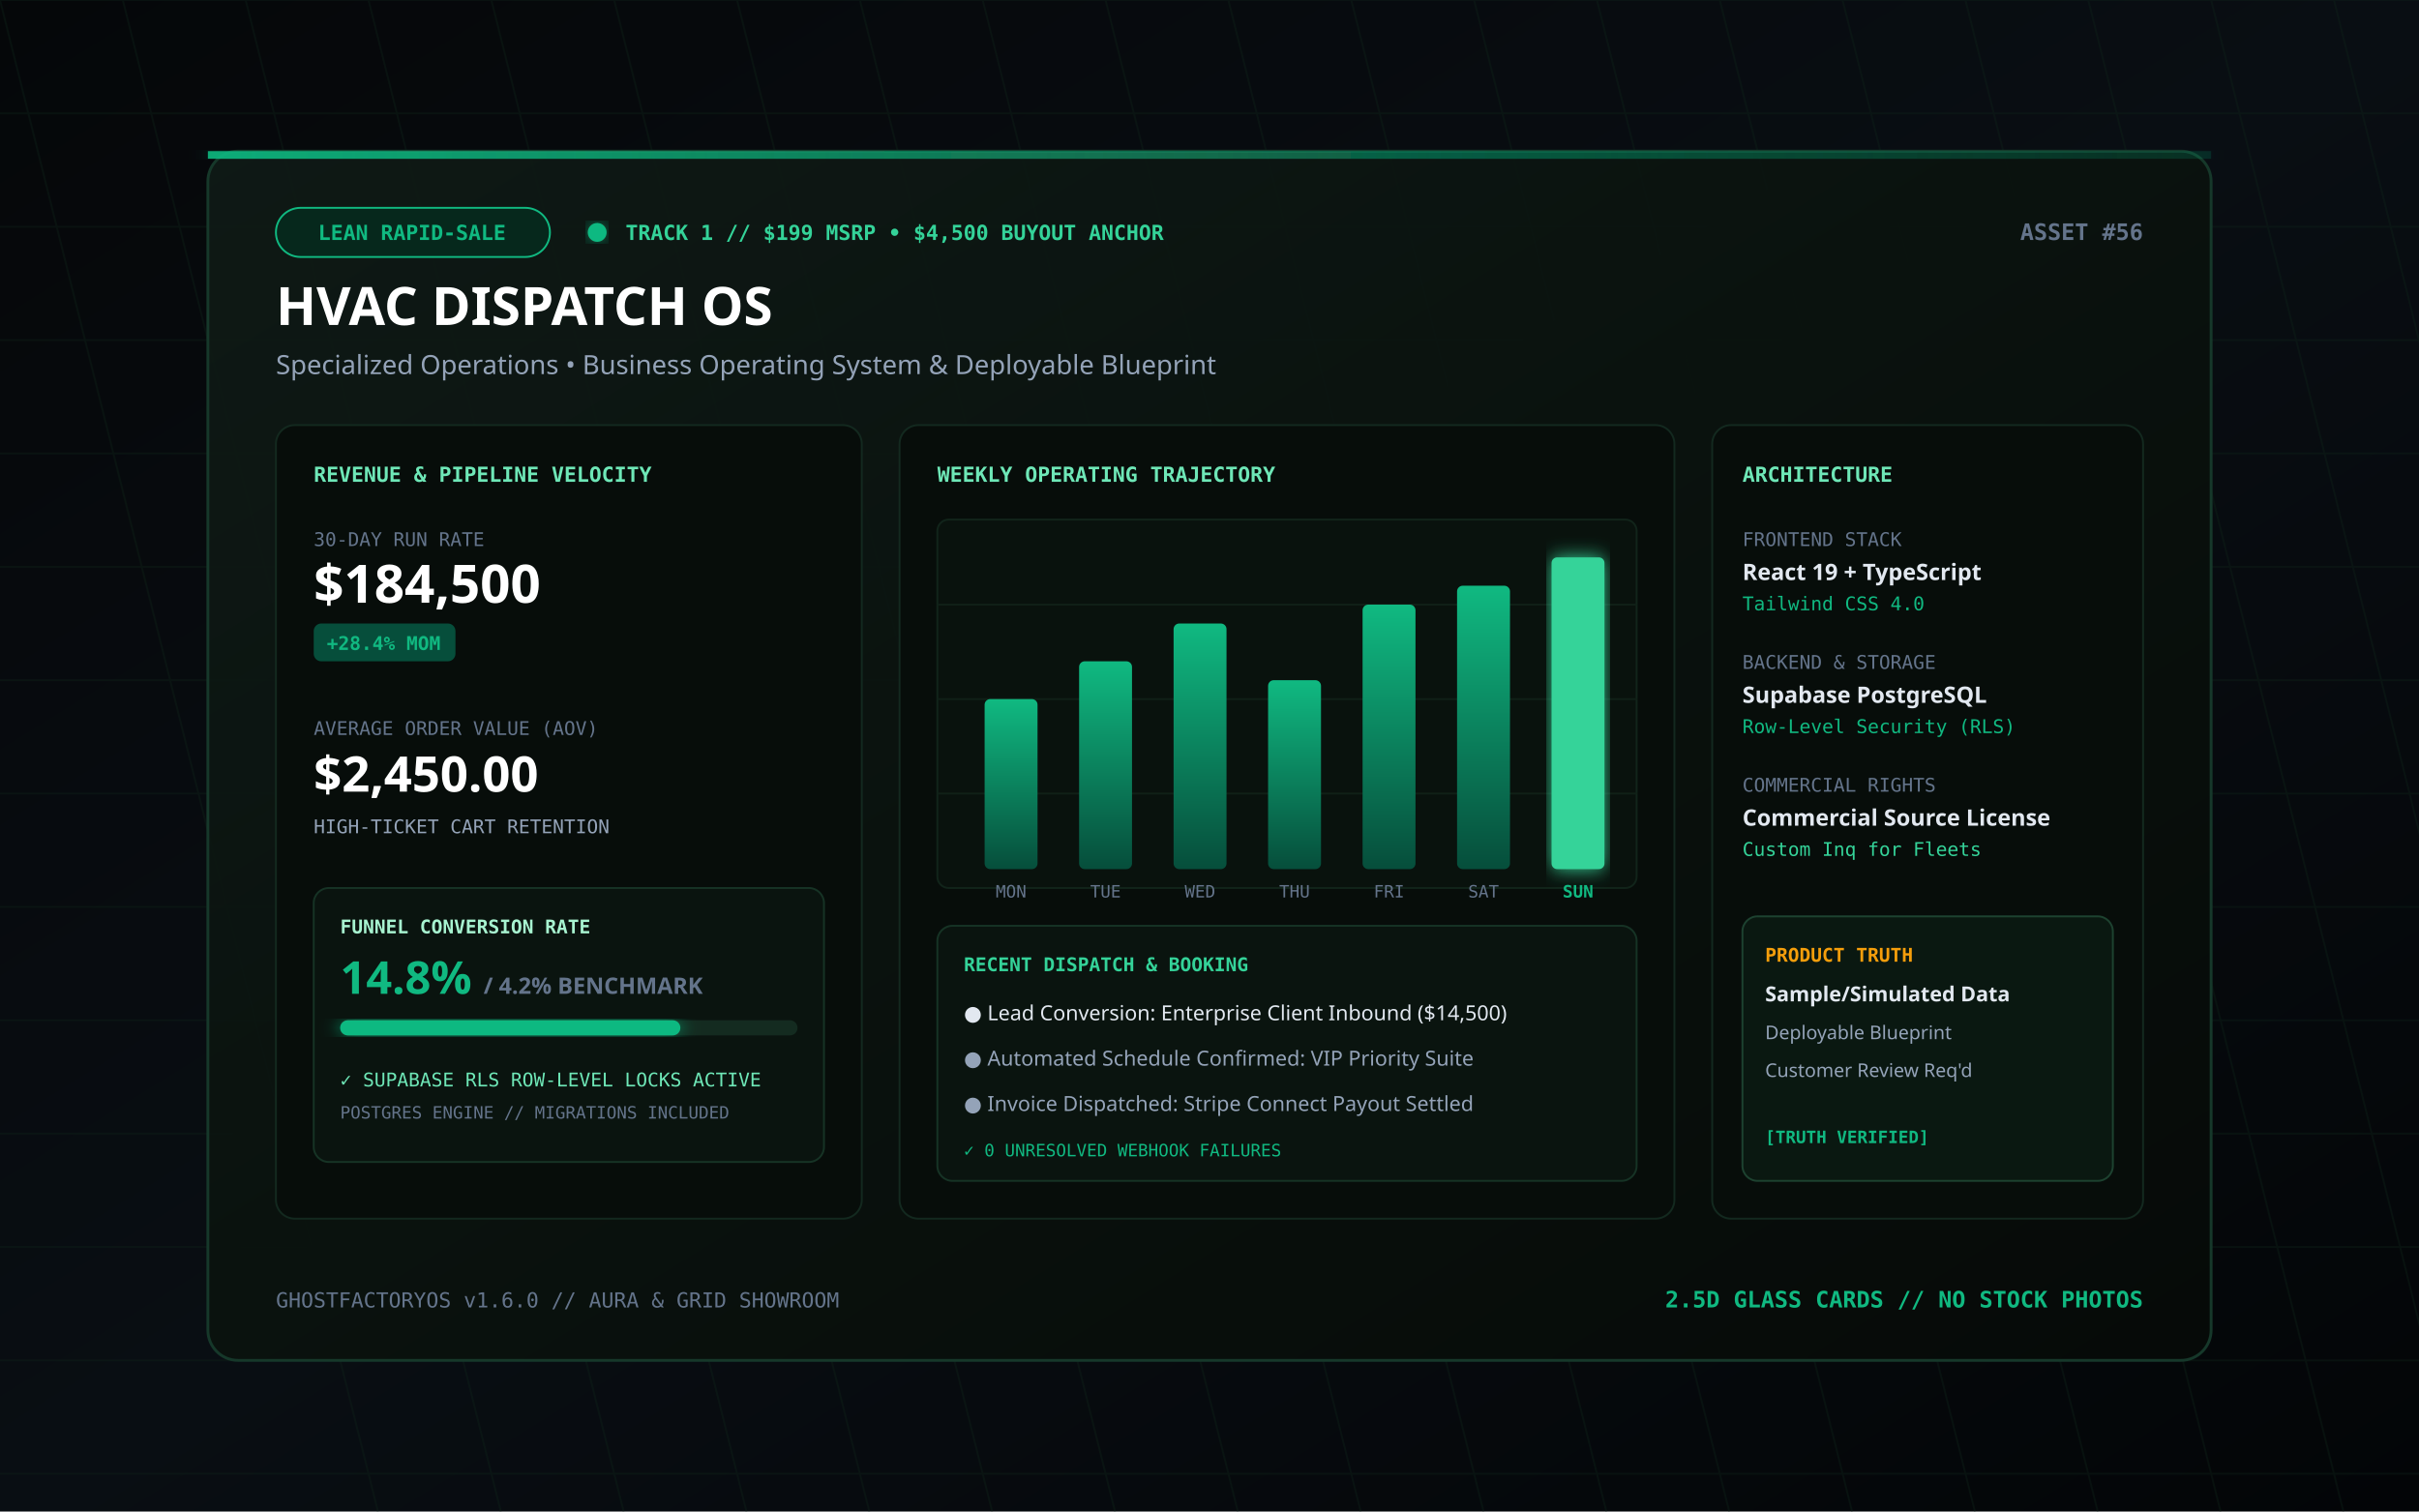
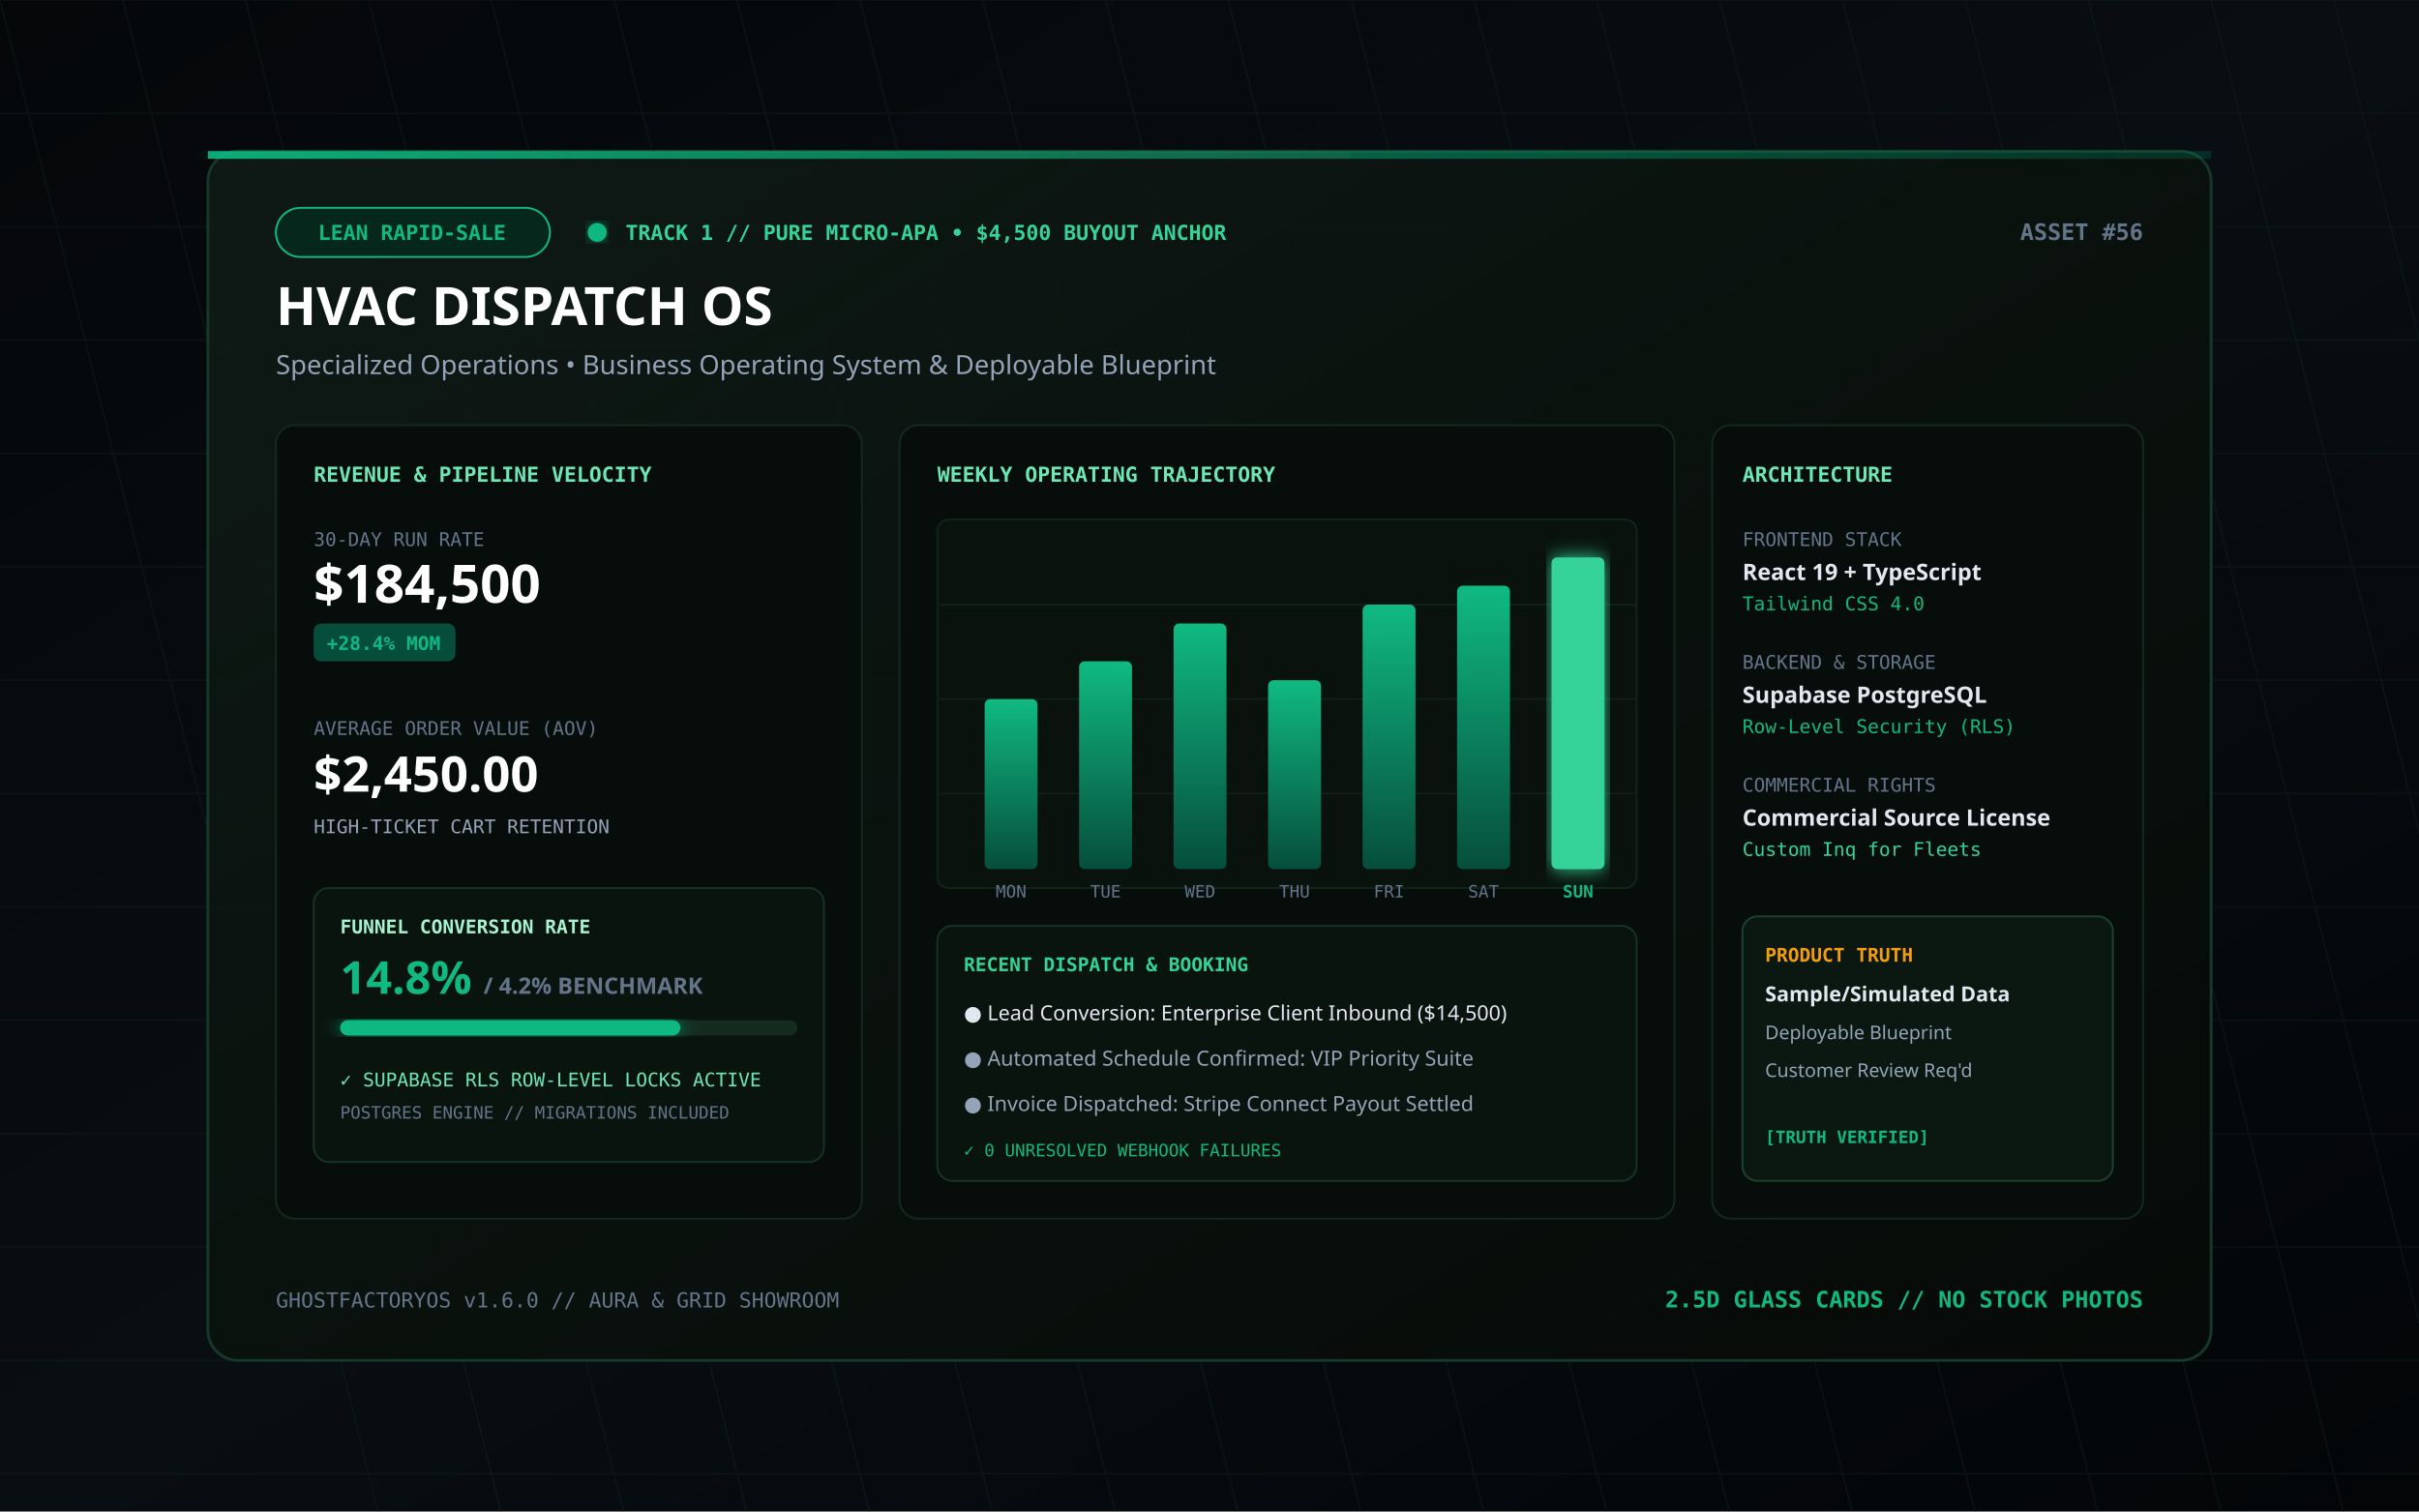
<svg xmlns="http://www.w3.org/2000/svg" width="1280" height="800" viewBox="0 0 1280 800">
  <defs>
    <linearGradient id="bgGradR_56" x1="0%" y1="0%" x2="100%" y2="100%">
      <stop offset="0%" stop-color="#050709" />
      <stop offset="50%" stop-color="#090E13" />
      <stop offset="100%" stop-color="#030507" />
    </linearGradient>
    <linearGradient id="glassCardGrad_56" x1="0%" y1="0%" x2="100%" y2="100%">
      <stop offset="0%" stop-color="#0F1A15" stop-opacity="0.95" />
      <stop offset="50%" stop-color="#0A120E" stop-opacity="0.98" />
      <stop offset="100%" stop-color="#060A08" stop-opacity="0.99" />
    </linearGradient>
    <linearGradient id="emeraldEdge_56" x1="0%" y1="0%" x2="100%" y2="0%">
      <stop offset="0%" stop-color="#10B981" stop-opacity="0.9" />
      <stop offset="100%" stop-color="#059669" stop-opacity="0.2" />
    </linearGradient>
    <linearGradient id="emeraldBar_56" x1="0%" y1="100%" x2="0%" y2="0%">
      <stop offset="0%" stop-color="#064E3B" />
      <stop offset="100%" stop-color="#10B981" />
    </linearGradient>
    <filter id="emeraldGlow_56">
      <feGaussianBlur stdDeviation="5" result="blur" />
      <feMerge>
        <feMergeNode in="blur" />
        <feMergeNode in="SourceGraphic" />
      </feMerge>
    </filter>
  </defs>
  <rect width="1280" height="800" fill="url(#bgGradR_56)" />
  <g stroke="#0F241A" stroke-width="1" opacity="0.35">
    <line x1="0" y1="0" x2="200" y2="800" />
    <line x1="65" y1="0" x2="265" y2="800" />
    <line x1="130" y1="0" x2="330" y2="800" />
    <line x1="195" y1="0" x2="395" y2="800" />
    <line x1="260" y1="0" x2="460" y2="800" />
    <line x1="325" y1="0" x2="525" y2="800" />
    <line x1="390" y1="0" x2="590" y2="800" />
    <line x1="455" y1="0" x2="655" y2="800" />
    <line x1="520" y1="0" x2="720" y2="800" />
    <line x1="585" y1="0" x2="785" y2="800" />
    <line x1="650" y1="0" x2="850" y2="800" />
    <line x1="715" y1="0" x2="915" y2="800" />
    <line x1="780" y1="0" x2="980" y2="800" />
    <line x1="845" y1="0" x2="1045" y2="800" />
    <line x1="910" y1="0" x2="1110" y2="800" />
    <line x1="975" y1="0" x2="1175" y2="800" />
    <line x1="1040" y1="0" x2="1240" y2="800" />
    <line x1="1105" y1="0" x2="1305" y2="800" />
    <line x1="1170" y1="0" x2="1370" y2="800" />
    <line x1="1235" y1="0" x2="1435" y2="800" />
    <line x1="1300" y1="0" x2="1500" y2="800" />
    <line x1="1365" y1="0" x2="1565" y2="800" />
    <line x1="0" y1="0" x2="1280" y2="0" />
    <line x1="0" y1="60" x2="1280" y2="60" />
    <line x1="0" y1="120" x2="1280" y2="120" />
    <line x1="0" y1="180" x2="1280" y2="180" />
    <line x1="0" y1="240" x2="1280" y2="240" />
    <line x1="0" y1="300" x2="1280" y2="300" />
    <line x1="0" y1="360" x2="1280" y2="360" />
    <line x1="0" y1="420" x2="1280" y2="420" />
    <line x1="0" y1="480" x2="1280" y2="480" />
    <line x1="0" y1="540" x2="1280" y2="540" />
    <line x1="0" y1="600" x2="1280" y2="600" />
    <line x1="0" y1="660" x2="1280" y2="660" />
    <line x1="0" y1="720" x2="1280" y2="720" />
    <line x1="0" y1="780" x2="1280" y2="780" />
    <line x1="0" y1="840" x2="1280" y2="840" />
  </g>
  <g transform="translate(110, 80)">
    <rect x="0" y="0" width="1060" height="640" rx="16" fill="url(#glassCardGrad_56)" stroke="#16382A" stroke-width="1.5" />
    <rect x="0" y="0" width="1060" height="4" fill="url(#emeraldEdge_56)" filter="url(#emeraldGlow_56)" />
    <g transform="translate(36, 30)">
      <rect x="0" y="0" width="145" height="26" rx="13" fill="#06281C" stroke="#10B981" stroke-width="1" />
      <text x="72" y="17" fill="#10B981" font-family="monospace" font-size="11" font-weight="700" text-anchor="middle">LEAN RAPID-SALE</text>
      <circle cx="170" cy="13" r="5" fill="#10B981" filter="url(#emeraldGlow_56)" />
-       <text x="185" y="17" fill="#34D399" font-family="monospace" font-size="11" font-weight="600">TRACK 1 // $199 MSRP • $4,500 BUYOUT ANCHOR</text>
+       <text x="185" y="17" fill="#34D399" font-family="monospace" font-size="11" font-weight="600">TRACK 1 // PURE MICRO-APA • $4,500 BUYOUT ANCHOR</text>
      <text x="988" y="17" fill="#64748B" font-family="monospace" font-size="12" text-anchor="end" font-weight="600">ASSET #56</text>
    </g>
    <text x="36" y="92" fill="#FFFFFF" font-family="sans-serif" font-size="28" font-weight="800">HVAC DISPATCH OS</text>
    <text x="36" y="118" fill="#94A3B8" font-family="sans-serif" font-size="14" font-weight="500">Specialized Operations • Business Operating System &amp; Deployable Blueprint</text>
    <g transform="translate(36, 145)">
      <rect width="310" height="420" rx="10" fill="#070D0A" stroke="#13291F" stroke-width="1" />
      <text x="20" y="30" fill="#6EE7B7" font-family="monospace" font-size="11" font-weight="700">REVENUE &amp; PIPELINE VELOCITY</text>
      <g transform="translate(20, 50)">
        <text x="0" y="14" fill="#64748B" font-family="monospace" font-size="10">30-DAY RUN RATE</text>
        <text x="0" y="44" fill="#FFFFFF" font-family="sans-serif" font-size="28" font-weight="800">$184,500</text>
        <rect x="0" y="55" width="75" height="20" rx="4" fill="#064E3B" />
        <text x="37" y="69" fill="#10B981" font-family="monospace" font-size="10" font-weight="700" text-anchor="middle">+28.4% MOM</text>
      </g>
      <g transform="translate(20, 150)">
        <text x="0" y="14" fill="#64748B" font-family="monospace" font-size="10">AVERAGE ORDER VALUE (AOV)</text>
        <text x="0" y="44" fill="#FFFFFF" font-family="sans-serif" font-size="26" font-weight="700">$2,450.00</text>
        <text x="0" y="66" fill="#94A3B8" font-family="monospace" font-size="10">HIGH-TICKET CART RETENTION</text>
      </g>
      <g transform="translate(20, 245)">
        <rect width="270" height="145" rx="8" fill="#0A140F" stroke="#163325" stroke-width="1" />
        <text x="14" y="24" fill="#A7F3D0" font-family="monospace" font-size="10" font-weight="700">FUNNEL CONVERSION RATE</text>
        <text x="14" y="56" fill="#10B981" font-family="sans-serif" font-size="24" font-weight="800">14.8% <tspan fill="#64748B" font-size="12">/ 4.2% BENCHMARK</tspan>
        </text>
        <rect x="14" y="70" width="242" height="8" rx="4" fill="#142B20" />
        <rect x="14" y="70" width="180" height="8" rx="4" fill="#10B981" filter="url(#emeraldGlow_56)" />
        <text x="14" y="105" fill="#6EE7B7" font-family="monospace" font-size="10">✓ SUPABASE RLS ROW-LEVEL LOCKS ACTIVE</text>
        <text x="14" y="122" fill="#64748B" font-family="monospace" font-size="9">POSTGRES ENGINE // MIGRATIONS INCLUDED</text>
      </g>
    </g>
    <g transform="translate(366, 145)">
      <rect width="410" height="420" rx="10" fill="#070D0A" stroke="#13291F" stroke-width="1" />
      <text x="20" y="30" fill="#6EE7B7" font-family="monospace" font-size="11" font-weight="700">WEEKLY OPERATING TRAJECTORY</text>
      <g transform="translate(20, 50)">
        <rect width="370" height="195" rx="6" fill="#09120D" stroke="#11241A" stroke-width="1" />
        <line x1="0" y1="45" x2="370" y2="45" stroke="#102017" stroke-width="1" />
        <line x1="0" y1="95" x2="370" y2="95" stroke="#102017" stroke-width="1" />
        <line x1="0" y1="145" x2="370" y2="145" stroke="#102017" stroke-width="1" />
        <rect x="25" y="95" width="28" height="90" rx="3" fill="url(#emeraldBar_56)" />
        <rect x="75" y="75" width="28" height="110" rx="3" fill="url(#emeraldBar_56)" />
        <rect x="125" y="55" width="28" height="130" rx="3" fill="url(#emeraldBar_56)" />
        <rect x="175" y="85" width="28" height="100" rx="3" fill="url(#emeraldBar_56)" />
        <rect x="225" y="45" width="28" height="140" rx="3" fill="url(#emeraldBar_56)" />
        <rect x="275" y="35" width="28" height="150" rx="3" fill="url(#emeraldBar_56)" />
        <rect x="325" y="20" width="28" height="165" rx="3" fill="#34D399" filter="url(#emeraldGlow_56)" />
        <text x="39" y="200" fill="#64748B" font-family="monospace" font-size="9" text-anchor="middle">MON</text>
        <text x="89" y="200" fill="#64748B" font-family="monospace" font-size="9" text-anchor="middle">TUE</text>
        <text x="139" y="200" fill="#64748B" font-family="monospace" font-size="9" text-anchor="middle">WED</text>
        <text x="189" y="200" fill="#64748B" font-family="monospace" font-size="9" text-anchor="middle">THU</text>
        <text x="239" y="200" fill="#64748B" font-family="monospace" font-size="9" text-anchor="middle">FRI</text>
        <text x="289" y="200" fill="#64748B" font-family="monospace" font-size="9" text-anchor="middle">SAT</text>
        <text x="339" y="200" fill="#10B981" font-family="monospace" font-size="9" font-weight="700" text-anchor="middle">SUN</text>
      </g>
      <g transform="translate(20, 265)">
        <rect width="370" height="135" rx="8" fill="#0A140F" stroke="#163325" stroke-width="1" />
        <text x="14" y="24" fill="#34D399" font-family="monospace" font-size="10" font-weight="700">RECENT DISPATCH &amp; BOOKING</text>
        <text x="14" y="50" fill="#E2E8F0" font-family="sans-serif" font-size="11">● Lead Conversion: Enterprise Client Inbound ($14,500)</text>
        <text x="14" y="74" fill="#94A3B8" font-family="sans-serif" font-size="11">● Automated Schedule Confirmed: VIP Priority Suite</text>
        <text x="14" y="98" fill="#94A3B8" font-family="sans-serif" font-size="11">● Invoice Dispatched: Stripe Connect Payout Settled</text>
        <text x="14" y="122" fill="#10B981" font-family="monospace" font-size="9">✓ 0 UNRESOLVED WEBHOOK FAILURES</text>
      </g>
    </g>
    <g transform="translate(796, 145)">
      <rect width="228" height="420" rx="10" fill="#070D0A" stroke="#13291F" stroke-width="1" />
      <text x="16" y="30" fill="#6EE7B7" font-family="monospace" font-size="11" font-weight="700">ARCHITECTURE</text>
      <g transform="translate(16, 50)">
        <text x="0" y="14" fill="#64748B" font-family="monospace" font-size="10">FRONTEND STACK</text>
        <text x="0" y="32" fill="#E2E8F0" font-family="sans-serif" font-size="12" font-weight="600">React 19 + TypeScript</text>
        <text x="0" y="48" fill="#10B981" font-family="monospace" font-size="10">Tailwind CSS 4.0</text>
      </g>
      <g transform="translate(16, 115)">
        <text x="0" y="14" fill="#64748B" font-family="monospace" font-size="10">BACKEND &amp; STORAGE</text>
        <text x="0" y="32" fill="#E2E8F0" font-family="sans-serif" font-size="12" font-weight="600">Supabase PostgreSQL</text>
        <text x="0" y="48" fill="#10B981" font-family="monospace" font-size="10">Row-Level Security (RLS)</text>
      </g>
      <g transform="translate(16, 180)">
        <text x="0" y="14" fill="#64748B" font-family="monospace" font-size="10">COMMERCIAL RIGHTS</text>
        <text x="0" y="32" fill="#E2E8F0" font-family="sans-serif" font-size="12" font-weight="600">Commercial Source License</text>
        <text x="0" y="48" fill="#34D399" font-family="monospace" font-size="10">Custom Inq for Fleets</text>
      </g>
      <g transform="translate(16, 260)">
        <rect width="196" height="140" rx="8" fill="#0A1811" stroke="#1D4230" stroke-width="1" />
        <text x="12" y="24" fill="#F59E0B" font-family="monospace" font-size="10" font-weight="700">PRODUCT TRUTH</text>
        <text x="12" y="45" fill="#E2E8F0" font-family="sans-serif" font-size="11" font-weight="600">Sample/Simulated Data</text>
        <text x="12" y="65" fill="#94A3B8" font-family="sans-serif" font-size="10">Deployable Blueprint</text>
        <text x="12" y="85" fill="#94A3B8" font-family="sans-serif" font-size="10">Customer Review Req'd</text>
        <text x="12" y="120" fill="#10B981" font-family="monospace" font-size="9" font-weight="700">[TRUTH VERIFIED]</text>
      </g>
    </g>
    <g transform="translate(36, 590)">
      <text x="0" y="22" fill="#64748B" font-family="monospace" font-size="11">GHOSTFACTORYOS v1.6.0 // AURA &amp; GRID SHOWROOM</text>
      <text x="988" y="22" fill="#10B981" font-family="monospace" font-size="12" font-weight="700" text-anchor="end">2.5D GLASS CARDS // NO STOCK PHOTOS</text>
    </g>
  </g>
</svg>
